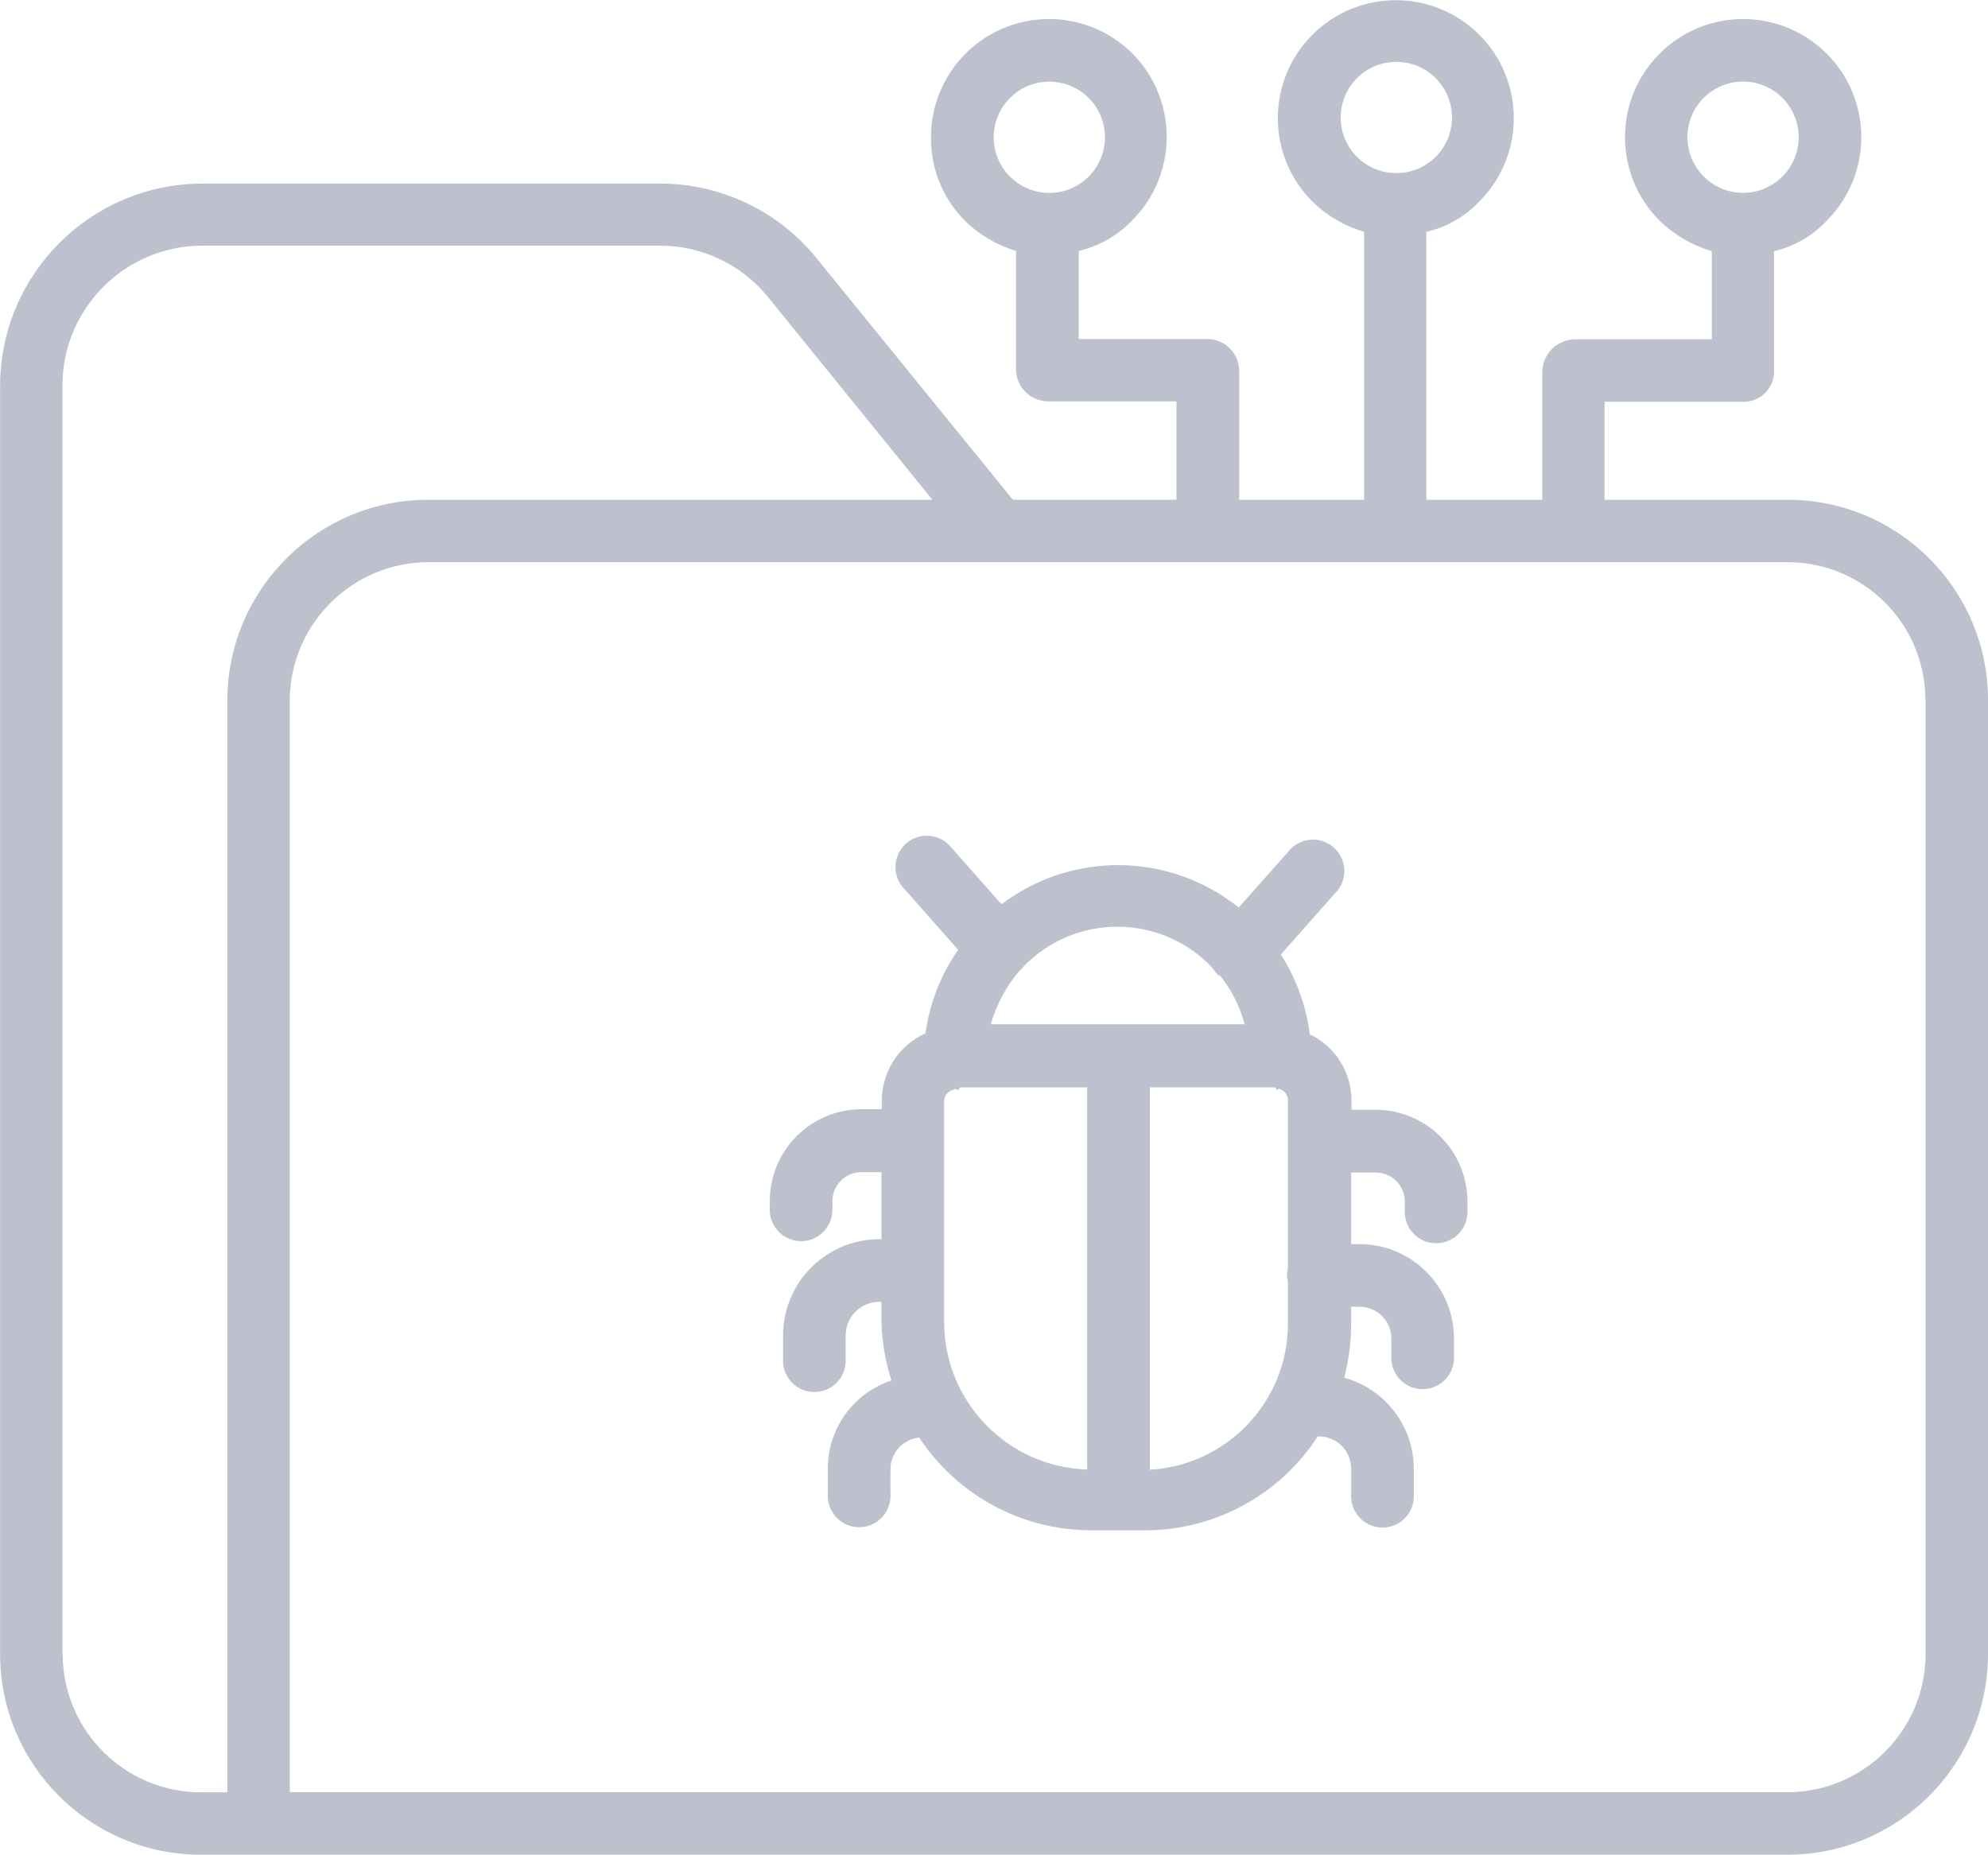
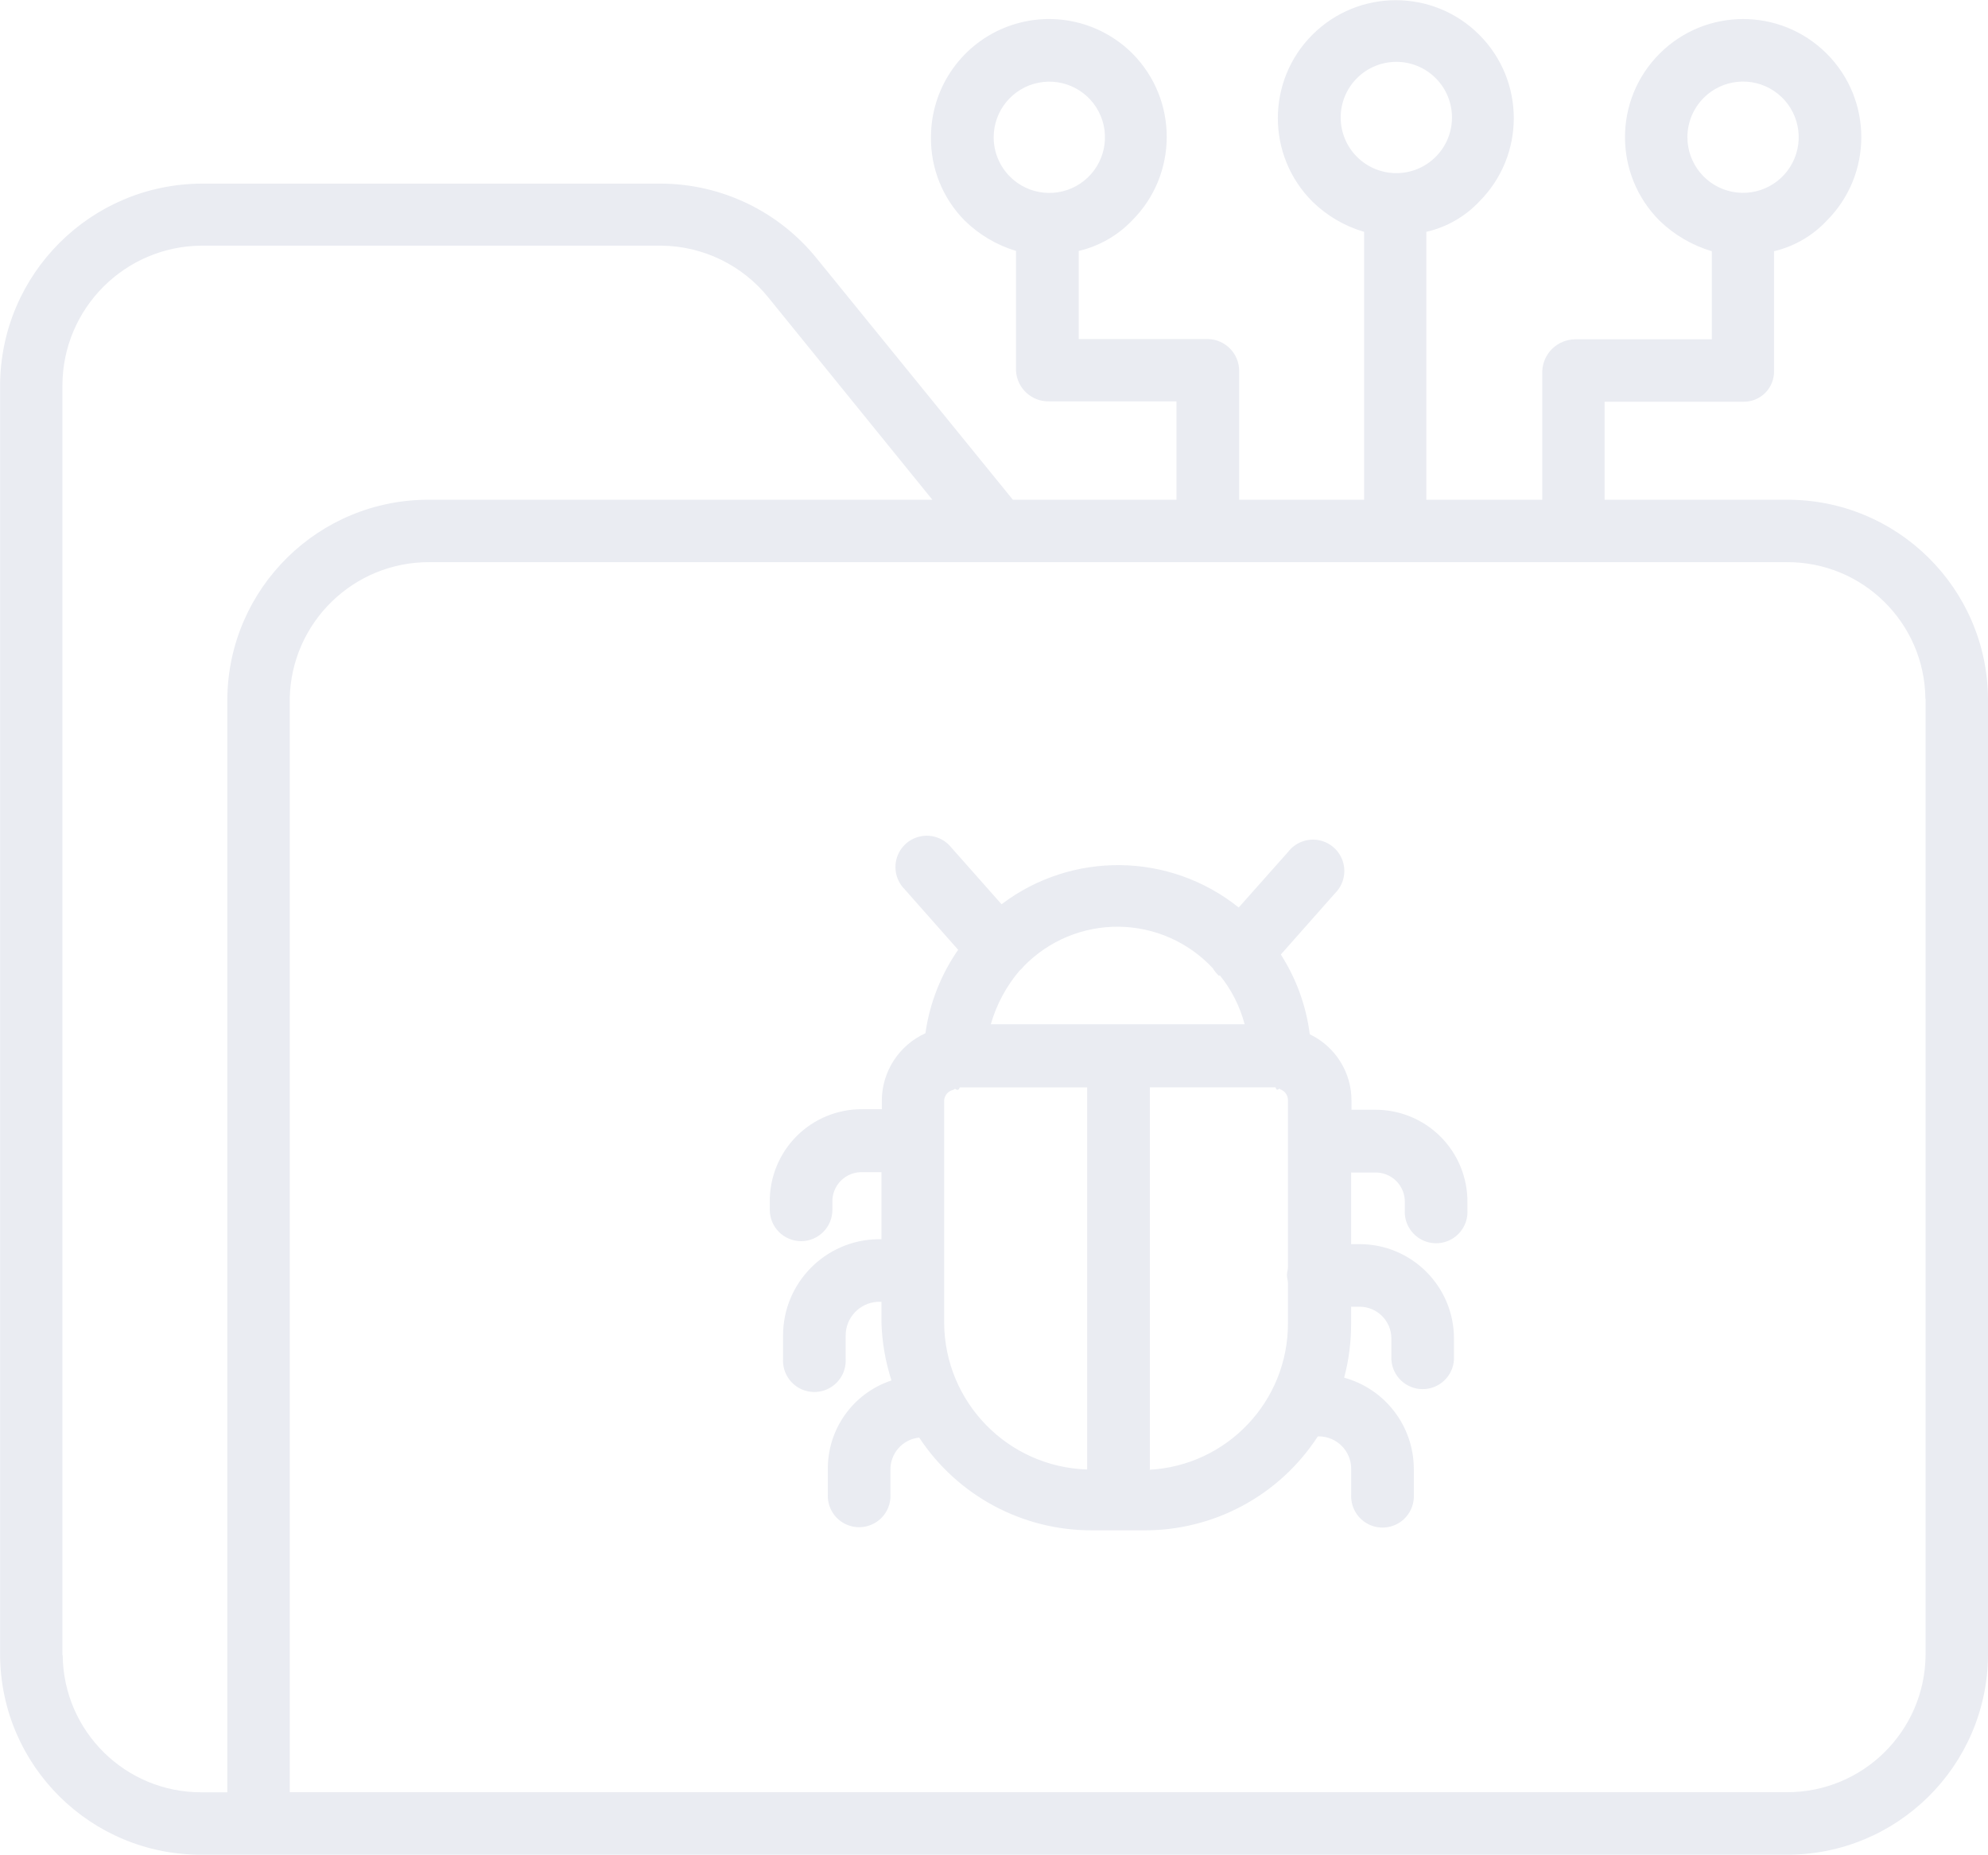
<svg xmlns="http://www.w3.org/2000/svg" viewBox="0 0 21.435 20">
  <defs>
-     <style>.a{fill:#bdc1ce;}</style>
+     <style>.a{fill:#EAECF2;}</style>
  </defs>
  <g transform="translate(0 0)">
    <path class="a" d="M10.92,5.389l-2.113-2.6a2.168,2.168,0,0,0-1.676-.809H2.174A2.184,2.184,0,0,0,0,4.149v13.7A2.165,2.165,0,0,0,2.174,20H19.259a2.165,2.165,0,0,0,2.175-2.15V7.534a2.161,2.161,0,0,0-2.175-2.145H17.3V4.332H18.8A.325.325,0,0,0,19.127,4V2.709a1.137,1.137,0,0,0,.567-.328,1.274,1.274,0,1,0-1.8,0,1.374,1.374,0,0,0,.562.328v.95H16.981A.358.358,0,0,0,16.628,4V5.389h-1.25V2.5a1.129,1.129,0,0,0,.571-.327,1.272,1.272,0,1,0-1.8,0,1.326,1.326,0,0,0,.558.327V5.389H13.36V4a.344.344,0,0,0-.336-.344H11.63v-.95a1.163,1.163,0,0,0,.575-.328,1.276,1.276,0,0,0,.005-1.8h0a1.273,1.273,0,0,0-2.173.9,1.256,1.256,0,0,0,.363.9,1.347,1.347,0,0,0,.554.328V4a.349.349,0,0,0,.358.328h1.372V5.389Zm7.45-4.335a.6.6,0,1,1-.177.425.6.6,0,0,1,.177-.425ZM14.63.843a.6.6,0,1,1,0,.848.6.6,0,0,1,0-.848Zm-3.917.636a.6.6,0,1,1,.176.426.6.6,0,0,1-.176-.426ZM.672,17.849V4.149a1.511,1.511,0,0,1,1.5-1.5H7.132a1.5,1.5,0,0,1,1.154.562l1.766,2.178H4.634A2.168,2.168,0,0,0,2.45,7.534V19.327H2.175a1.492,1.492,0,0,1-1.5-1.477ZM20.761,7.534V17.849a1.492,1.492,0,0,1-1.5,1.477H3.123V7.534A1.5,1.5,0,0,1,4.634,6.062H19.259a1.487,1.487,0,0,1,1.5,1.472Zm0,0" transform="translate(0.001 0)" />
    <path class="a" d="M173.337,192.489a.338.338,0,0,0,.338-.338v-.083a.314.314,0,0,1,.329-.323h.2v.723h-.041a1.039,1.039,0,0,0-1.02,1.04v.251a.338.338,0,1,0,.675,0v-.251a.364.364,0,0,1,.345-.365h.041v.227a2.261,2.261,0,0,0,.108.621,1,1,0,0,0-.686.97v.256a.338.338,0,1,0,.675,0v-.256a.345.345,0,0,1,.31-.354,2.223,2.223,0,0,0,1.866,1h.539a2.222,2.222,0,0,0,1.893-1.013h.014a.35.35,0,0,1,.346.348v.279a.338.338,0,1,0,.675,0v-.279a1.022,1.022,0,0,0-.751-.981,2.253,2.253,0,0,0,.075-.587v-.178h.089a.342.342,0,0,1,.345.34v.229a.338.338,0,0,0,.675,0v-.229a1.018,1.018,0,0,0-1.02-1.015h-.089v-.772h.25a.314.314,0,0,1,.329.323v.083a.338.338,0,1,0,.675,0v-.083a.99.99,0,0,0-1-1h-.25v-.1a.791.791,0,0,0-.45-.714,2.069,2.069,0,0,0-.312-.86l.584-.66a.338.338,0,1,0-.505-.447l-.533.6a2.08,2.08,0,0,0-2.557-.035l-.542-.612a.338.338,0,1,0-.506.447l.58.656a2.087,2.087,0,0,0-.353.9.8.8,0,0,0-.47.719v.1H174a.99.99,0,0,0-1,1v.083A.338.338,0,0,0,173.337,192.489Zm1.543.882v-2.4a.125.125,0,0,1,.1-.114s.014-.011.018-.011.035.034.05-.015h1.374v4.12A1.592,1.592,0,0,1,174.88,193.371Zm2.218,1.579v-4.12h1.355c.015.048.03.015.045.015s0,.005,0,.005a.122.122,0,0,1,.089.119v1.8c0,.027-.011.056-.011.086s.011.058.011.086v.434a1.579,1.579,0,0,1-1.495,1.579Zm.681-5.4a.346.346,0,0,0,.066.079s.005-.008.008-.006a1.41,1.41,0,0,1,.267.527h-2.737a1.554,1.554,0,0,1,.308-.576s0,0,0,0a.339.339,0,0,0,.049-.051,1.407,1.407,0,0,1,2.037.023Zm0,0" transform="translate(-164.7 -179.105)" />
  </g>
</svg>
